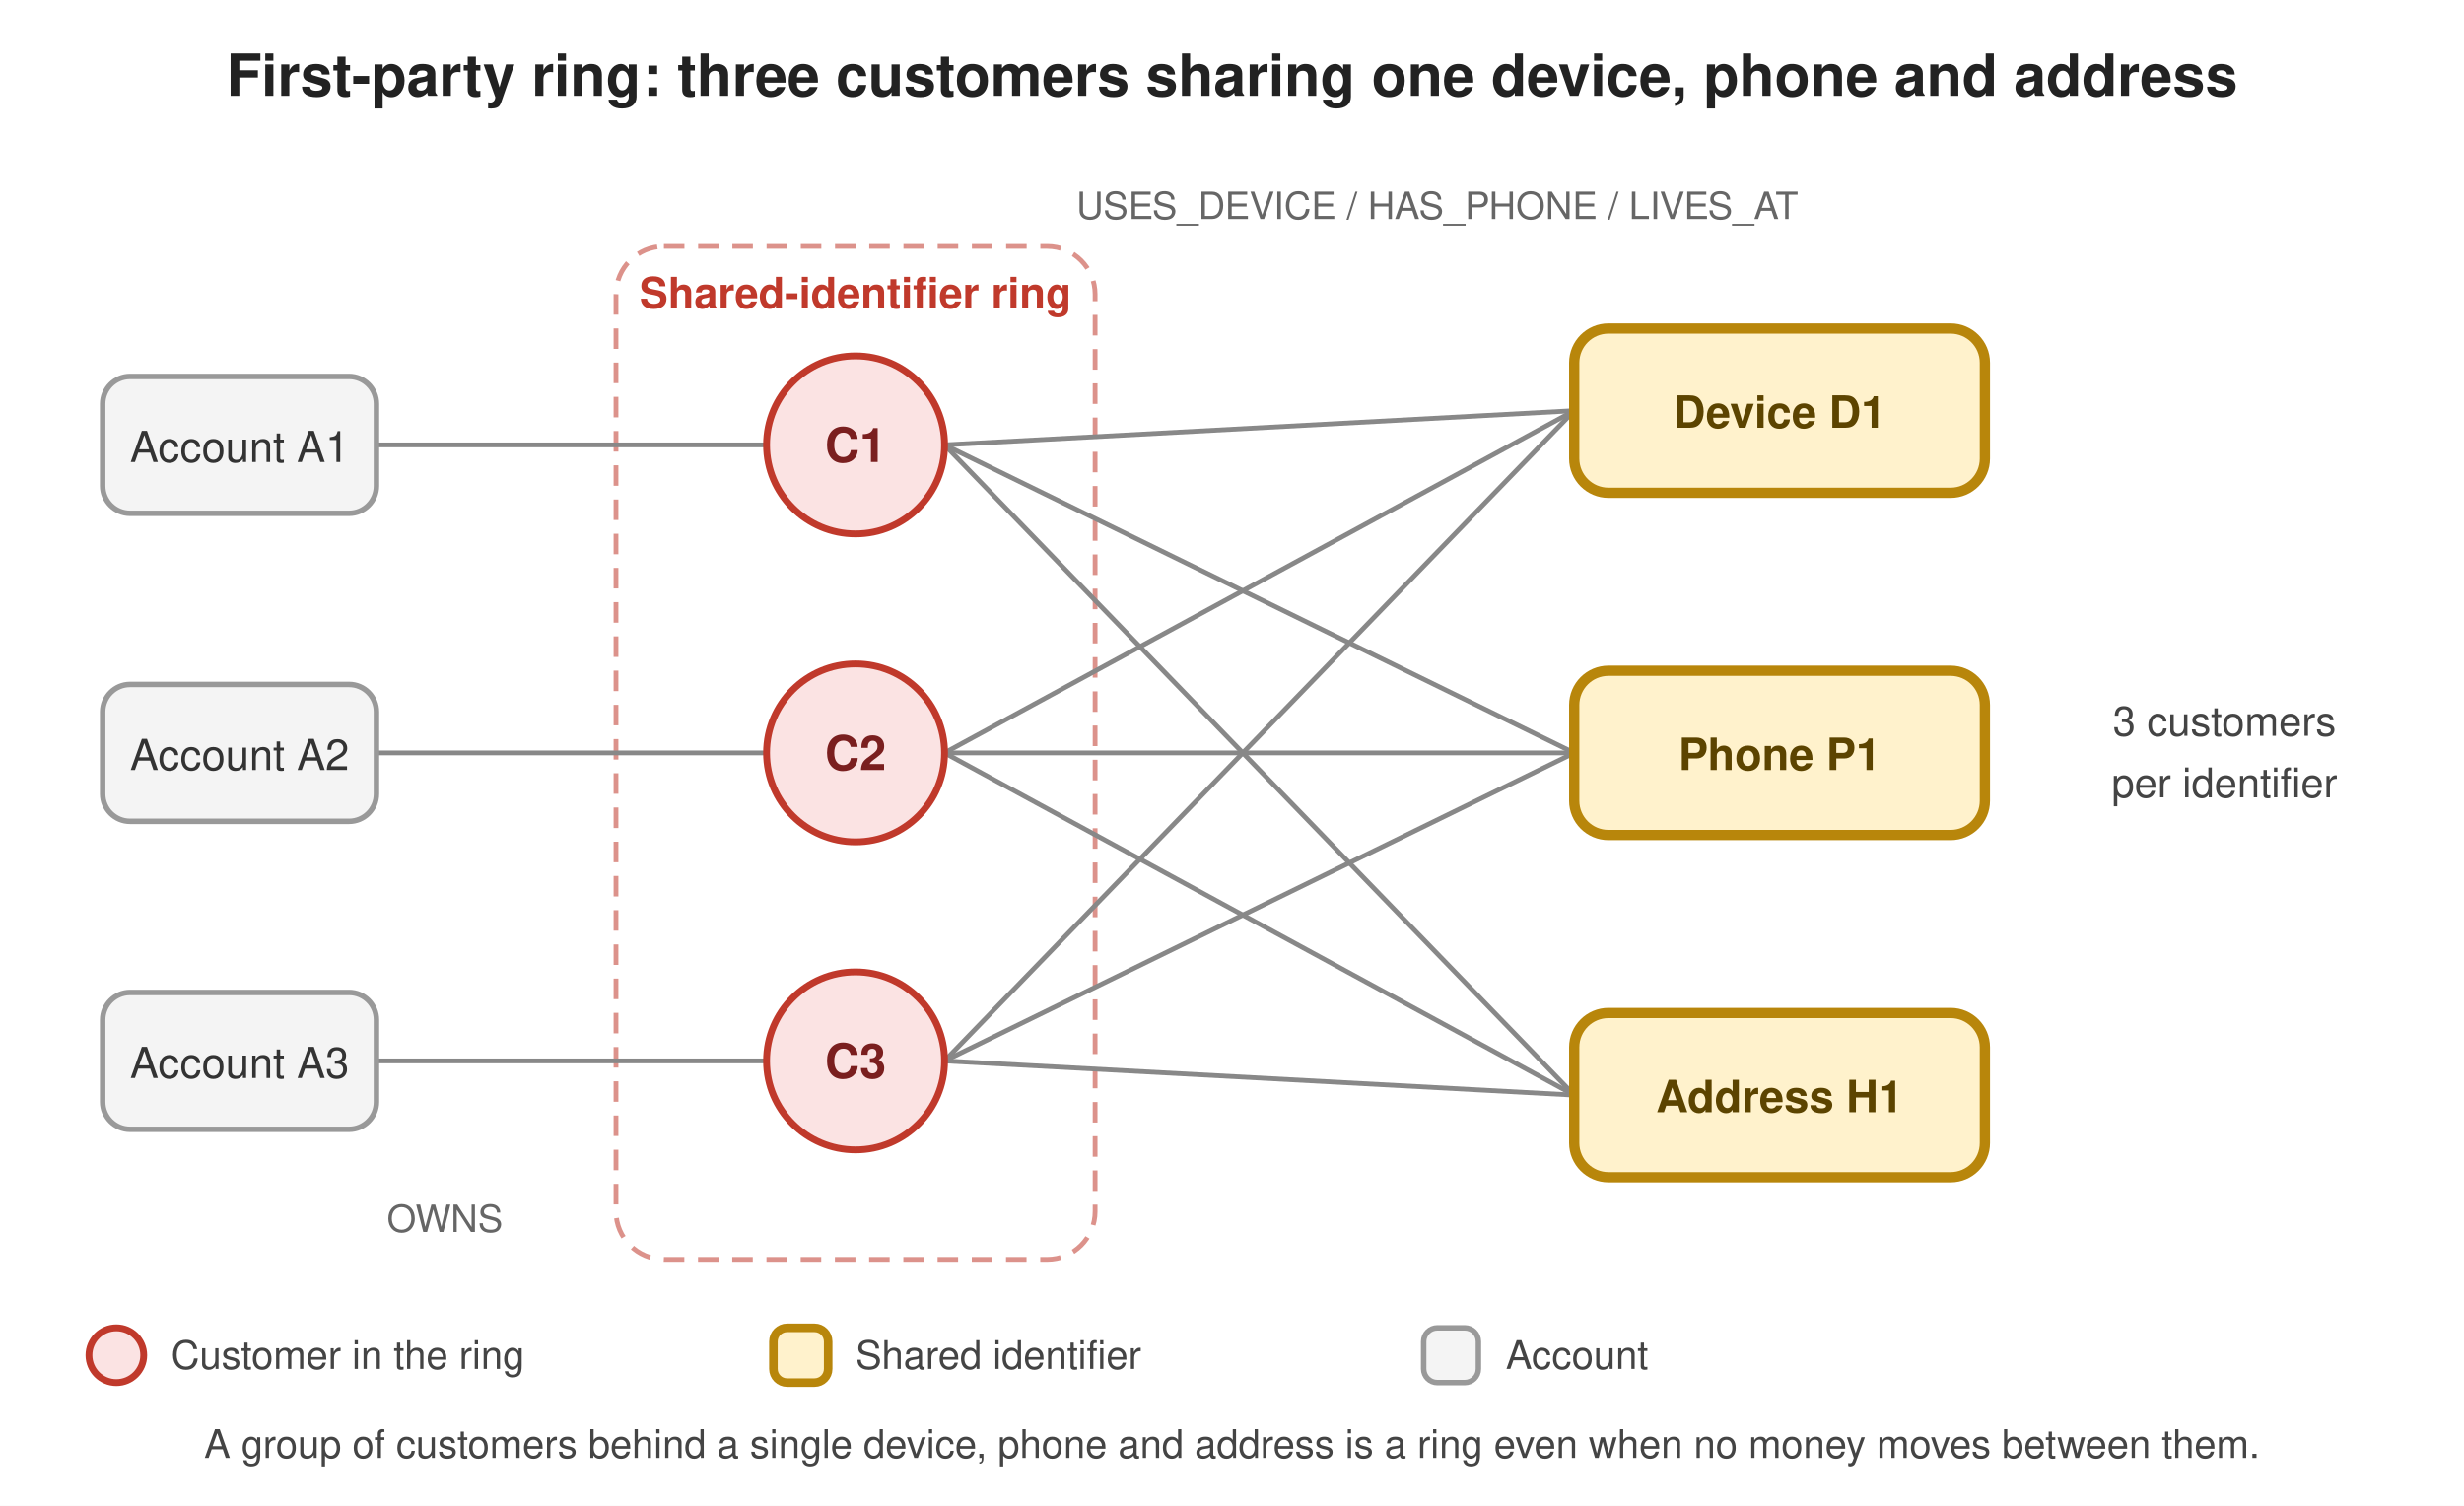
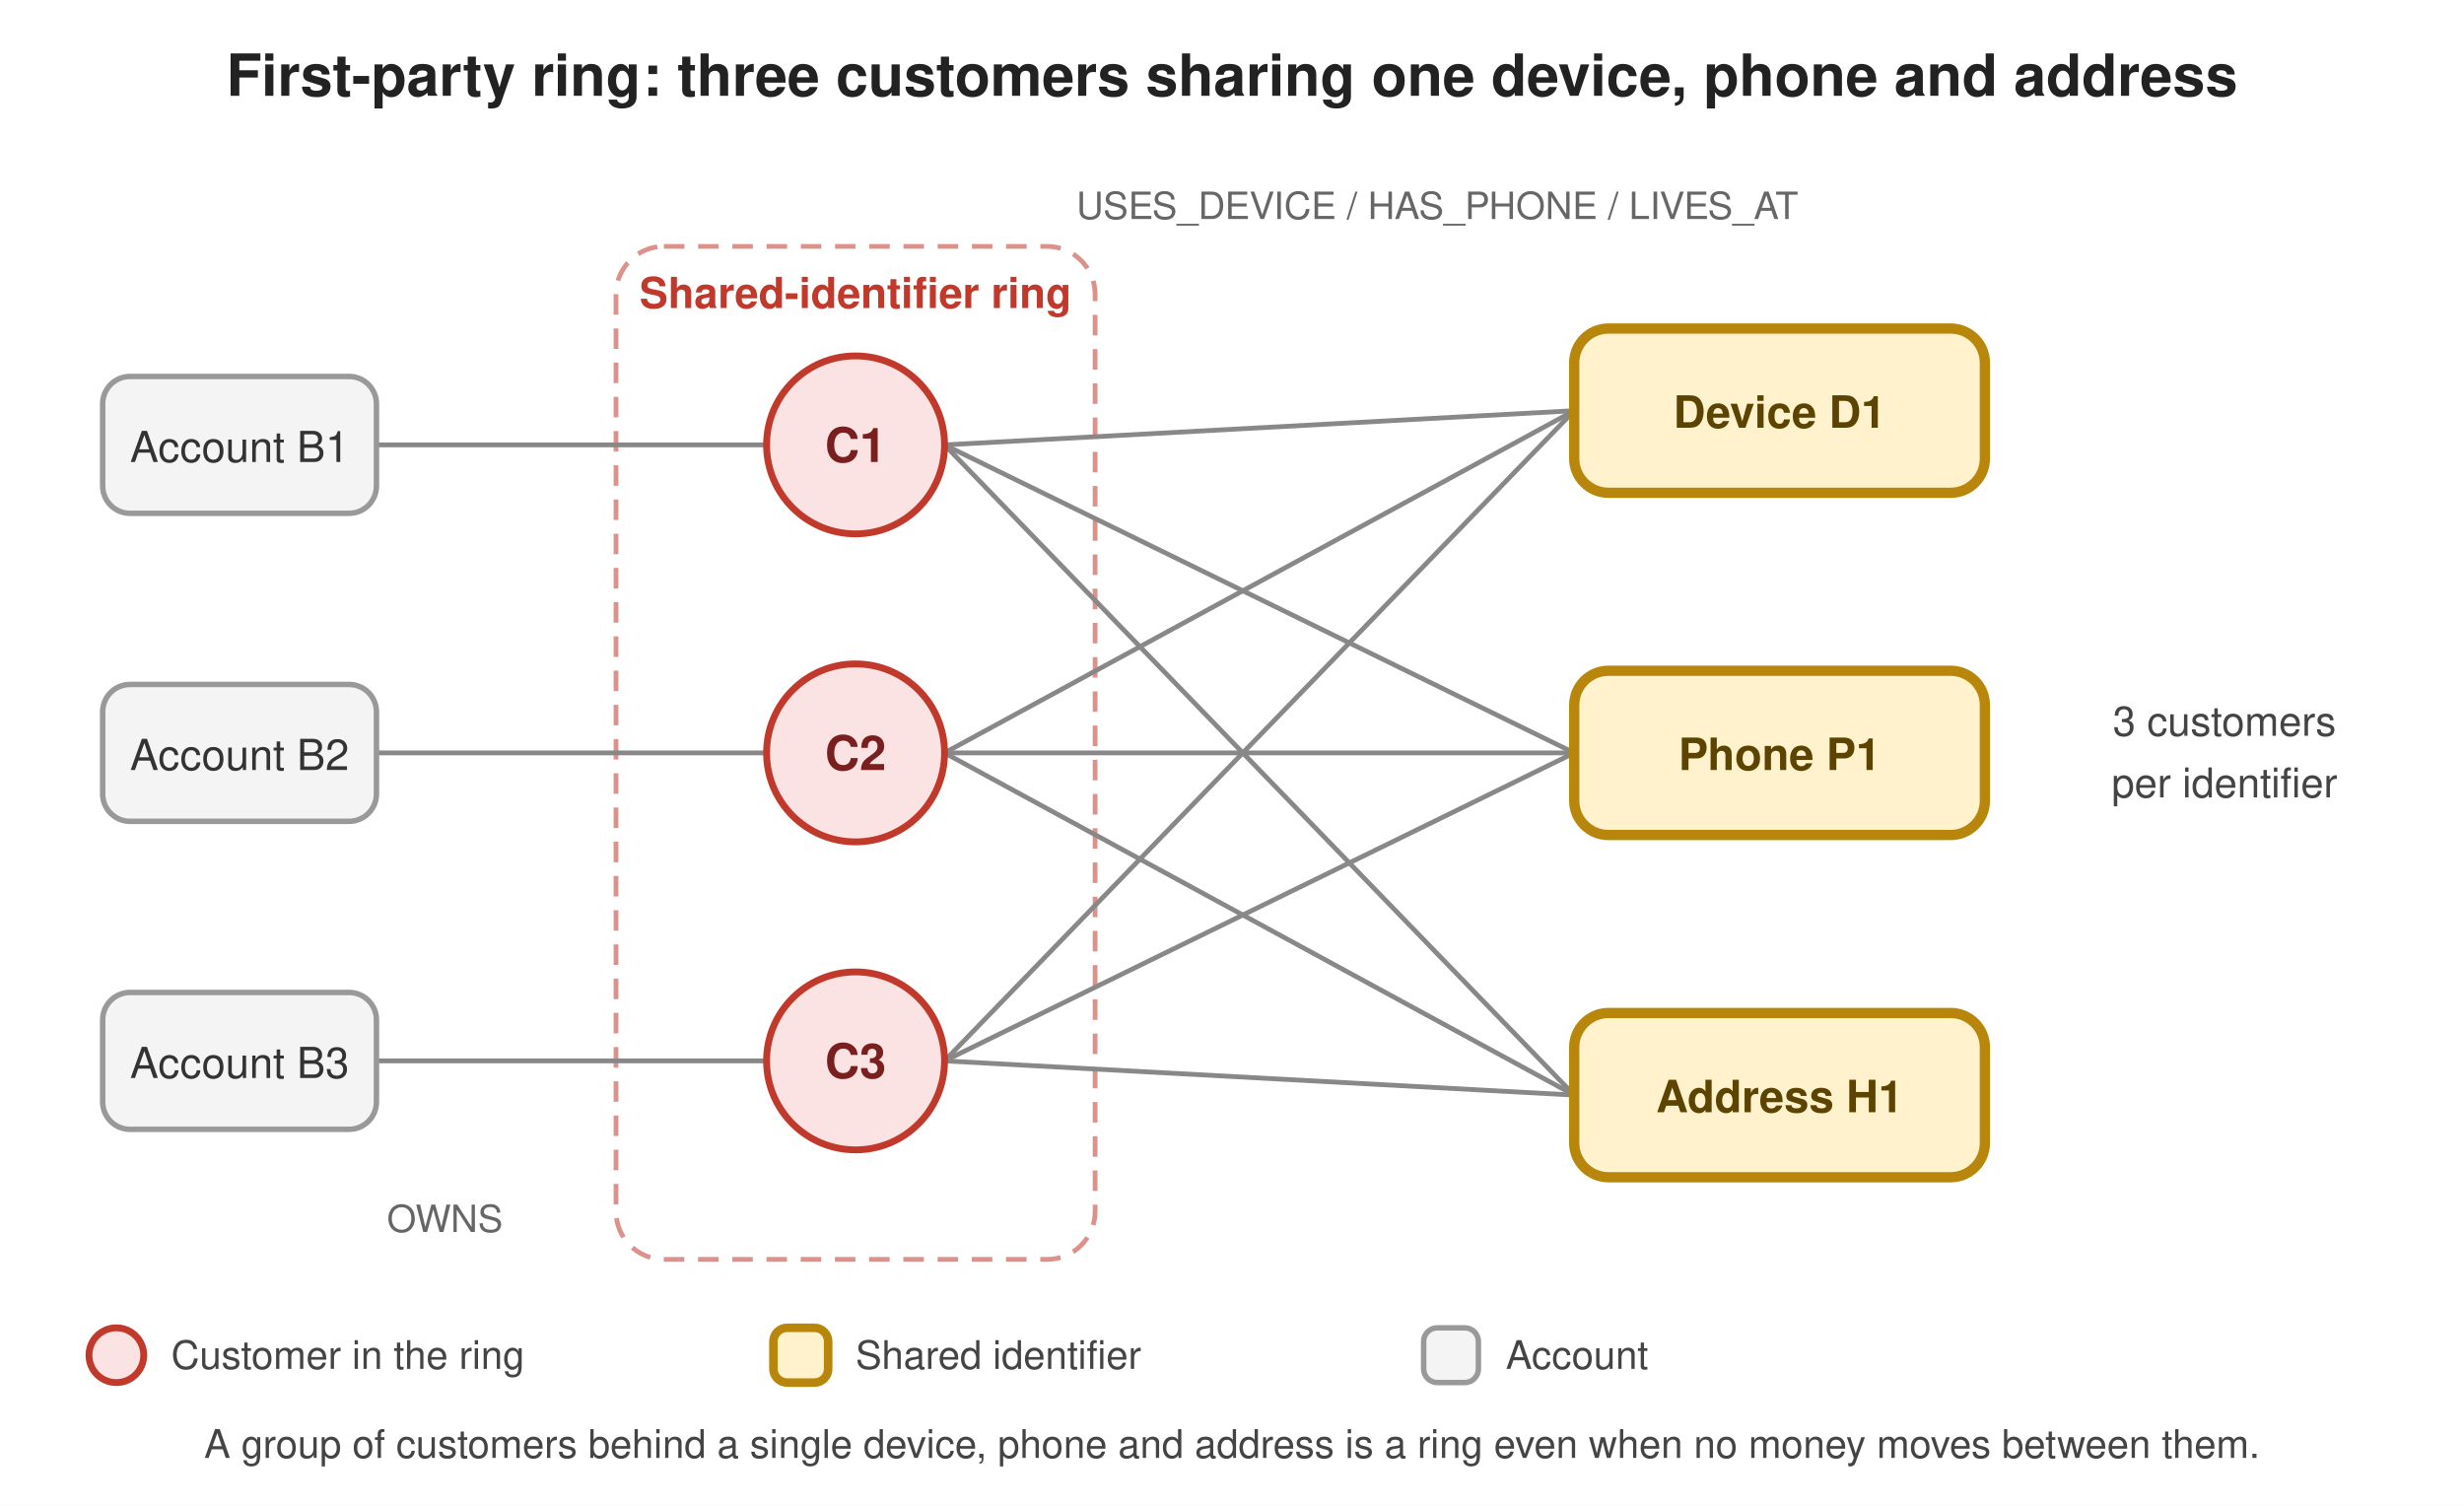
<svg xmlns="http://www.w3.org/2000/svg" viewBox="0 0 720 440" font-family="Helvetica, Arial, sans-serif">
  <rect x="0" y="0" width="720" height="440" fill="#ffffff" />
  <text x="360" y="28" font-size="17" font-weight="bold" fill="#222222" text-anchor="middle">First-party ring: three customers sharing one device, phone and address</text>
  <rect x="180" y="72" width="140" height="296" rx="14" fill="none" stroke="#c0392b" stroke-width="1.4" stroke-dasharray="6 4" opacity="0.55" />
  <text x="250" y="90" font-size="12.5" font-weight="bold" fill="#c0392b" text-anchor="middle">Shared-identifier ring</text>
  <g stroke="#888888" stroke-width="1.4" fill="none">
    <line x1="276" y1="130" x2="460" y2="120" />
    <line x1="276" y1="130" x2="460" y2="220" />
    <line x1="276" y1="130" x2="460" y2="320" />
    <line x1="224" y1="130" x2="110" y2="130" />
    <line x1="276" y1="220" x2="460" y2="120" />
    <line x1="276" y1="220" x2="460" y2="220" />
    <line x1="276" y1="220" x2="460" y2="320" />
    <line x1="224" y1="220" x2="110" y2="220" />
    <line x1="276" y1="310" x2="460" y2="120" />
    <line x1="276" y1="310" x2="460" y2="220" />
    <line x1="276" y1="310" x2="460" y2="320" />
    <line x1="224" y1="310" x2="110" y2="310" />
  </g>
  <circle cx="250" cy="130" r="26" fill="#fbe3e3" stroke="#c0392b" stroke-width="2" />
  <text x="250" y="135" font-size="14" font-weight="bold" fill="#7a1f1f" text-anchor="middle">C1</text>
  <rect x="30" y="110" width="80" height="40" rx="8" fill="#f4f4f4" stroke="#999999" stroke-width="1.6" />
-   <text x="70" y="135" font-size="12.5" fill="#333333" text-anchor="middle">Account A1</text>
+   <text x="70" y="135" font-size="12.5" fill="#333333" text-anchor="middle">Account B1</text>
  <circle cx="250" cy="220" r="26" fill="#fbe3e3" stroke="#c0392b" stroke-width="2" />
  <text x="250" y="225" font-size="14" font-weight="bold" fill="#7a1f1f" text-anchor="middle">C2</text>
  <rect x="30" y="200" width="80" height="40" rx="8" fill="#f4f4f4" stroke="#999999" stroke-width="1.6" />
-   <text x="70" y="225" font-size="12.5" fill="#333333" text-anchor="middle">Account A2</text>
+   <text x="70" y="225" font-size="12.5" fill="#333333" text-anchor="middle">Account B2</text>
  <circle cx="250" cy="310" r="26" fill="#fbe3e3" stroke="#c0392b" stroke-width="2" />
  <text x="250" y="315" font-size="14" font-weight="bold" fill="#7a1f1f" text-anchor="middle">C3</text>
  <rect x="30" y="290" width="80" height="40" rx="8" fill="#f4f4f4" stroke="#999999" stroke-width="1.6" />
-   <text x="70" y="315" font-size="12.5" fill="#333333" text-anchor="middle">Account A3</text>
+   <text x="70" y="315" font-size="12.5" fill="#333333" text-anchor="middle">Account B3</text>
  <rect x="460" y="96" width="120" height="48" rx="10" fill="#fff2cc" stroke="#b8860b" stroke-width="3" />
  <text x="520" y="125" font-size="13" font-weight="bold" fill="#5c4400" text-anchor="middle">Device D1</text>
  <rect x="460" y="196" width="120" height="48" rx="10" fill="#fff2cc" stroke="#b8860b" stroke-width="3" />
  <text x="520" y="225" font-size="13" font-weight="bold" fill="#5c4400" text-anchor="middle">Phone P1</text>
  <rect x="460" y="296" width="120" height="48" rx="10" fill="#fff2cc" stroke="#b8860b" stroke-width="3" />
  <text x="520" y="325" font-size="13" font-weight="bold" fill="#5c4400" text-anchor="middle">Address H1</text>
  <text x="130" y="360" font-size="11" fill="#666666" text-anchor="middle">OWNS</text>
  <text x="420" y="64" font-size="11" fill="#666666" text-anchor="middle">USES_DEVICE / HAS_PHONE / LIVES_AT</text>
  <text x="650" y="215" font-size="12" fill="#444444" text-anchor="middle">3 customers</text>
  <text x="650" y="233" font-size="12" fill="#444444" text-anchor="middle">per identifier</text>
  <g>
    <circle cx="34" cy="396" r="8" fill="#fbe3e3" stroke="#c0392b" stroke-width="2" />
    <text x="50" y="400" font-size="11.5" fill="#444444">Customer in the ring</text>
    <rect x="226" y="388" width="16" height="16" rx="4" fill="#fff2cc" stroke="#b8860b" stroke-width="2.5" />
    <text x="250" y="400" font-size="11.5" fill="#444444">Shared identifier</text>
    <rect x="416" y="388" width="16" height="16" rx="4" fill="#f4f4f4" stroke="#999999" stroke-width="1.6" />
    <text x="440" y="400" font-size="11.5" fill="#444444">Account</text>
  </g>
  <text x="360" y="426" font-size="11.5" fill="#444444" text-anchor="middle">A group of customers behind a single device, phone and address is a ring even when no money moves between them.</text>
</svg>
